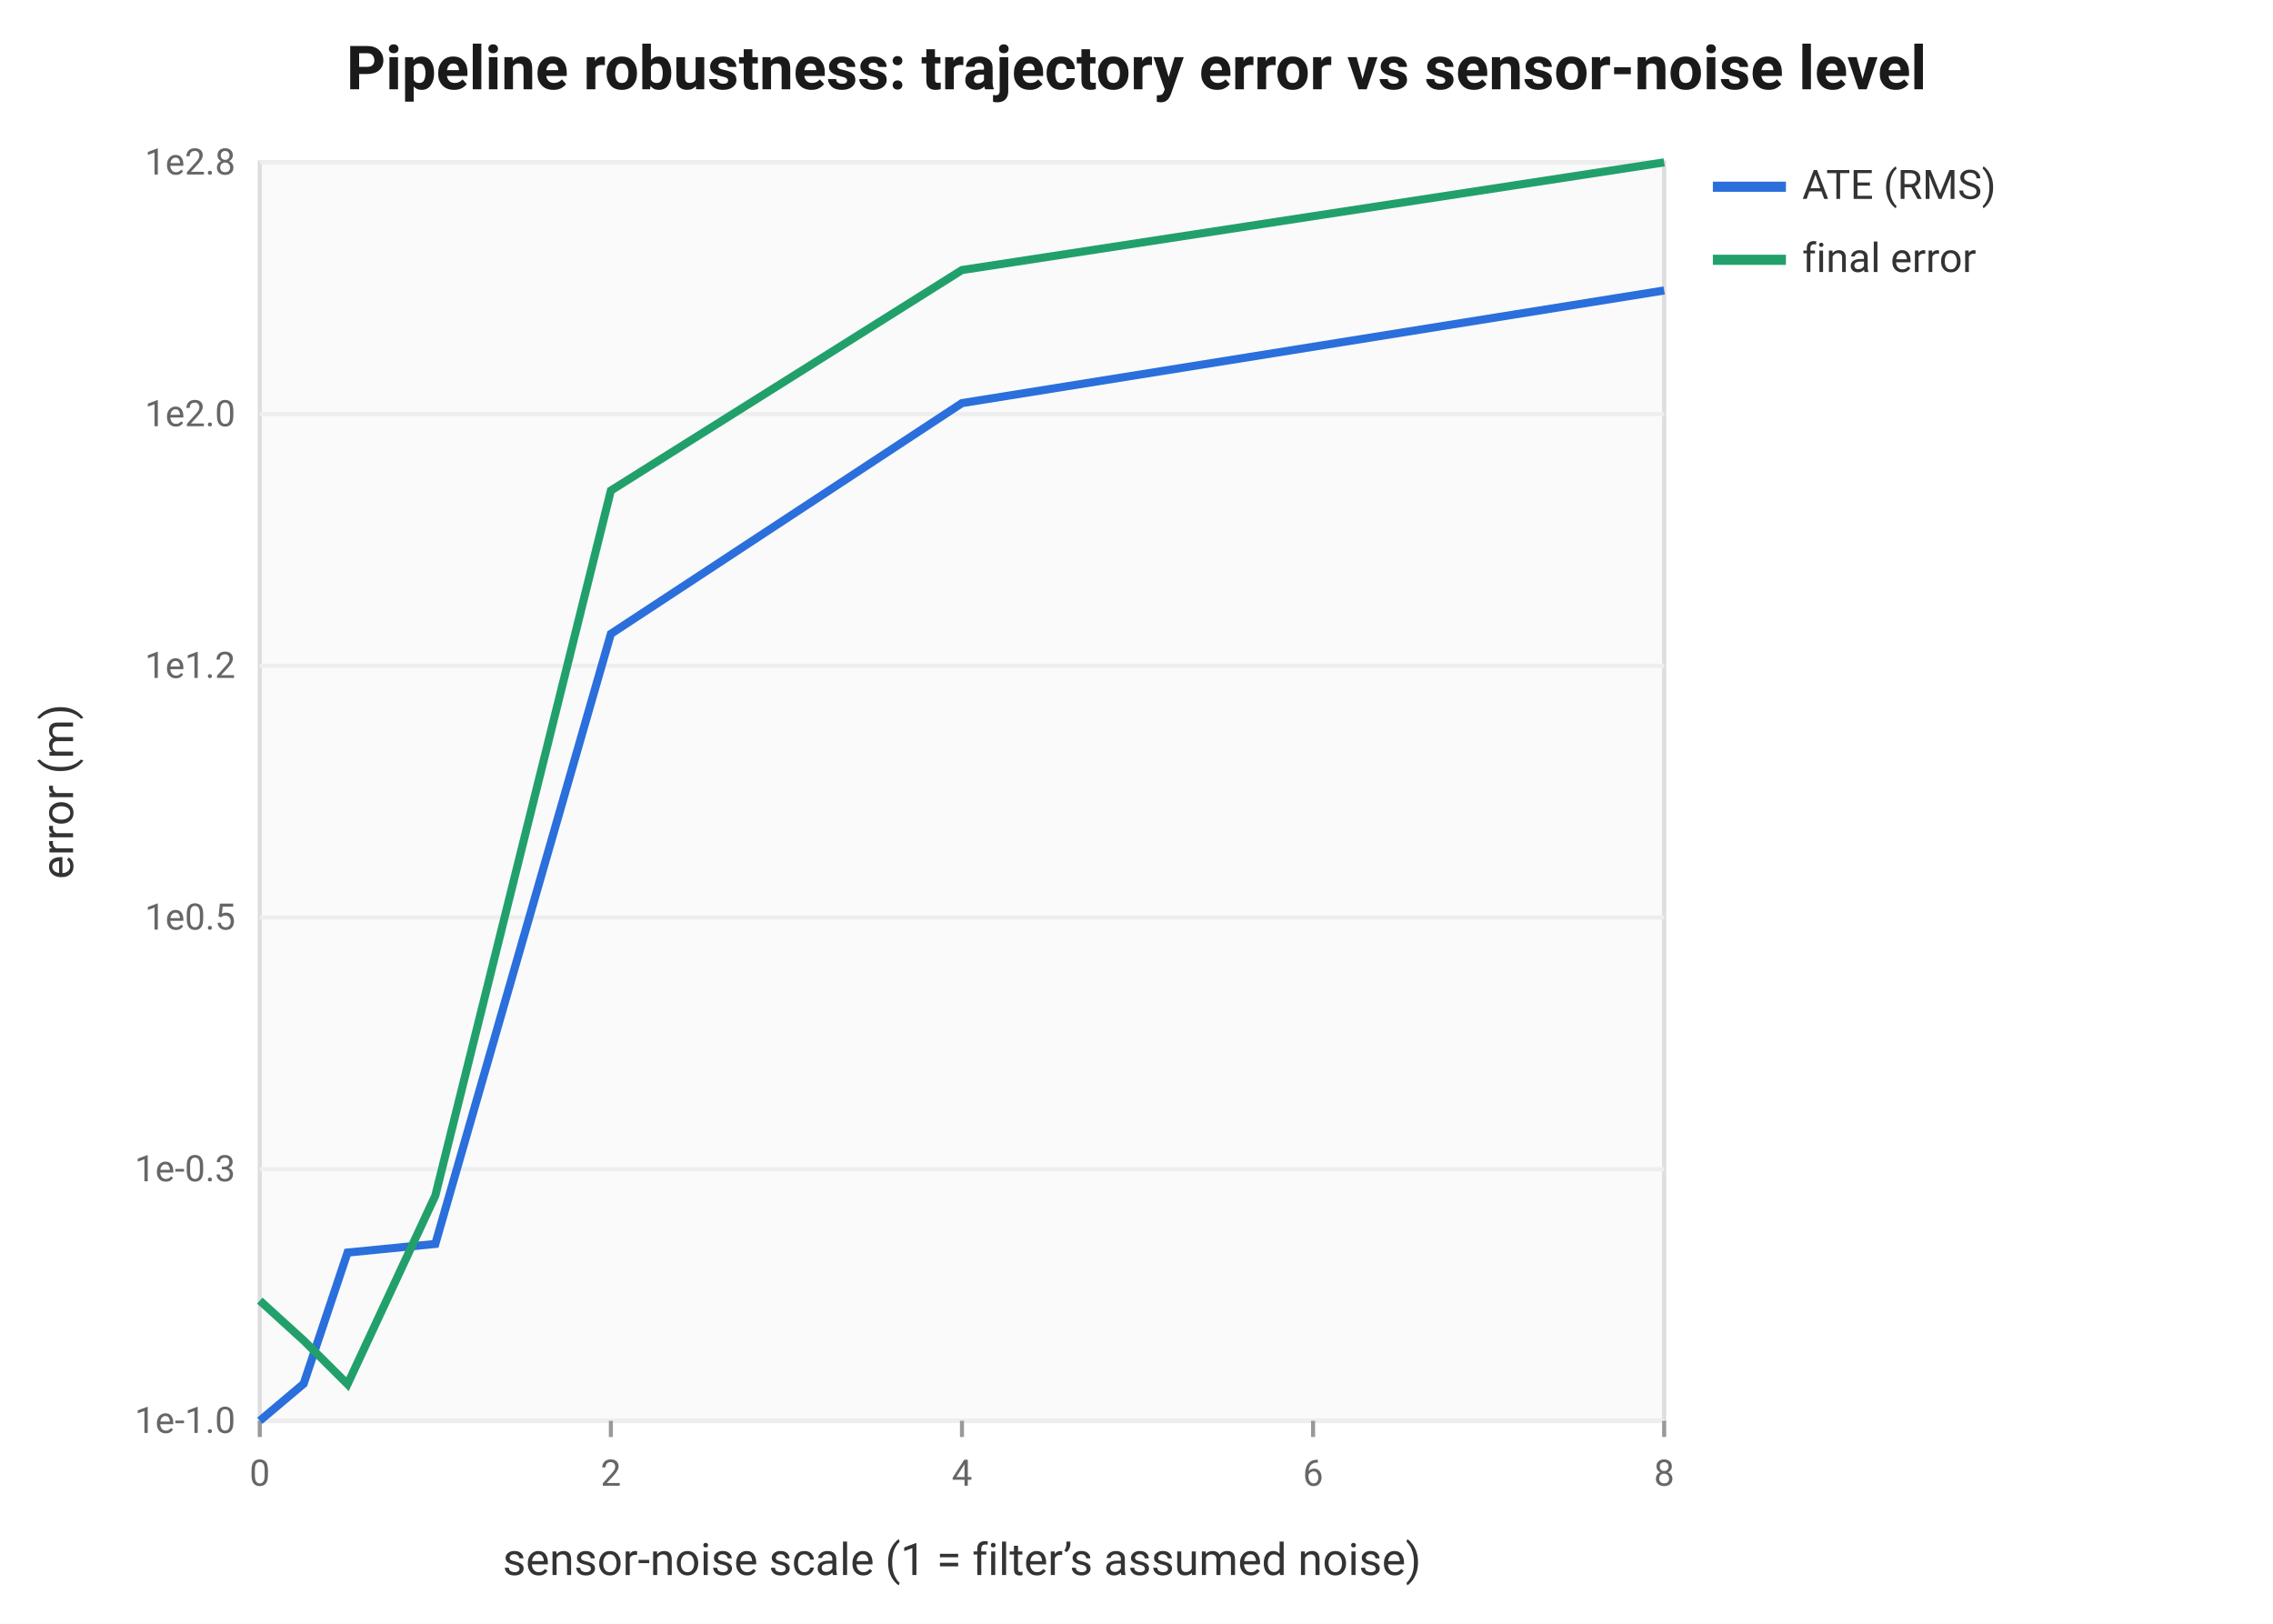
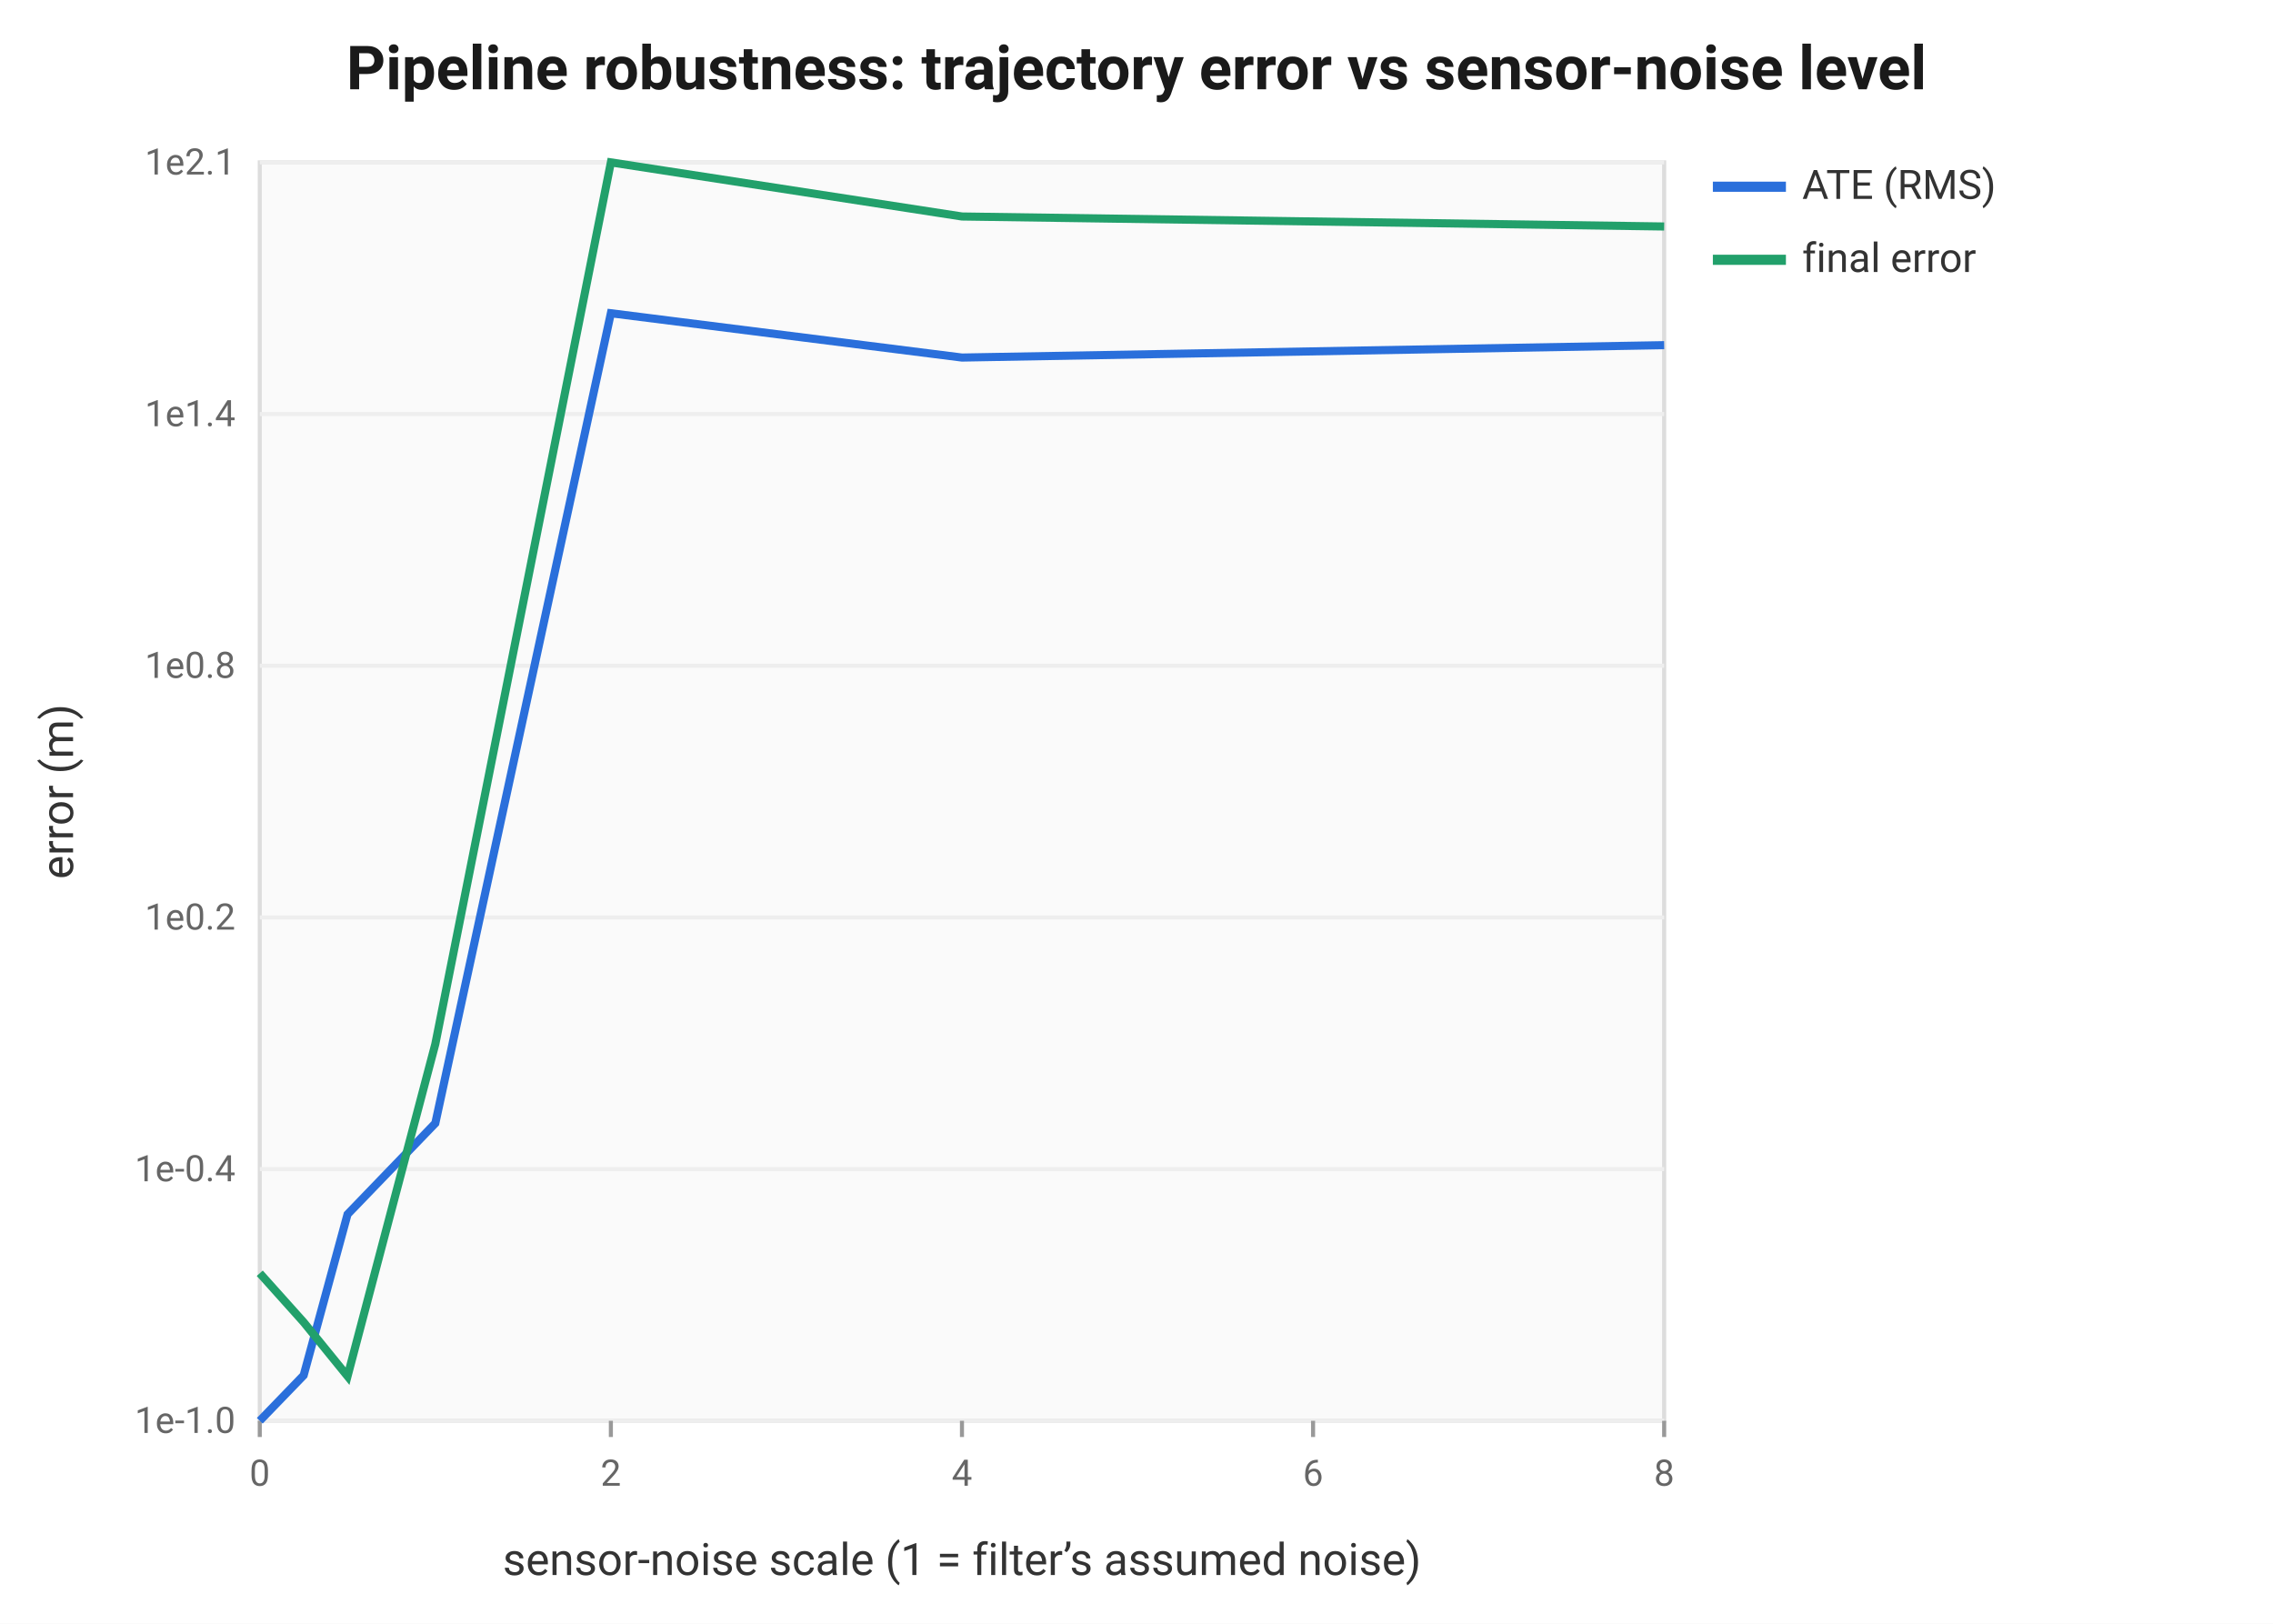
<svg xmlns="http://www.w3.org/2000/svg" width="560" height="400" viewBox="0 0 560 400" font-family="-apple-system,Segoe UI,Roboto,sans-serif">
  <rect width="560" height="400" fill="#ffffff" />
  <text x="280" y="22" text-anchor="middle" font-size="15" font-weight="600" fill="#1a1a1a">Pipeline  robustness: trajectory error vs sensor-noise level</text>
  <rect x="64" y="40" width="346" height="310" fill="#fafafa" stroke="#ddd" />
  <line x1="64" y1="350" x2="410" y2="350" stroke="#eee" stroke-width="1" />
  <text x="58" y="353" font-size="9" fill="#666" text-anchor="end">1e-1.0</text>
  <line x1="64" y1="288" x2="410" y2="288" stroke="#eee" stroke-width="1" />
-   <text x="58" y="291" font-size="9" fill="#666" text-anchor="end">1e-0.3</text>
+   <text x="58" y="291" font-size="9" fill="#666" text-anchor="end">1e-0.4</text>
  <line x1="64" y1="226" x2="410" y2="226" stroke="#eee" stroke-width="1" />
-   <text x="58" y="229" font-size="9" fill="#666" text-anchor="end">1e0.5</text>
+   <text x="58" y="229" font-size="9" fill="#666" text-anchor="end">1e0.2</text>
  <line x1="64" y1="164" x2="410" y2="164" stroke="#eee" stroke-width="1" />
-   <text x="58" y="167" font-size="9" fill="#666" text-anchor="end">1e1.2</text>
+   <text x="58" y="167" font-size="9" fill="#666" text-anchor="end">1e0.8</text>
  <line x1="64" y1="102" x2="410" y2="102" stroke="#eee" stroke-width="1" />
-   <text x="58" y="105" font-size="9" fill="#666" text-anchor="end">1e2.0</text>
+   <text x="58" y="105" font-size="9" fill="#666" text-anchor="end">1e1.4</text>
  <line x1="64" y1="40" x2="410" y2="40" stroke="#eee" stroke-width="1" />
-   <text x="58" y="43" font-size="9" fill="#666" text-anchor="end">1e2.8</text>
+   <text x="58" y="43" font-size="9" fill="#666" text-anchor="end">1e2.1</text>
  <line x1="64" y1="350" x2="64" y2="354" stroke="#999" stroke-width="1" />
  <text x="64" y="366" font-size="9" fill="#666" text-anchor="middle">0</text>
  <line x1="150.5" y1="350" x2="150.5" y2="354" stroke="#999" stroke-width="1" />
  <text x="150.5" y="366" font-size="9" fill="#666" text-anchor="middle">2</text>
  <line x1="237" y1="350" x2="237" y2="354" stroke="#999" stroke-width="1" />
  <text x="237" y="366" font-size="9" fill="#666" text-anchor="middle">4</text>
  <line x1="323.5" y1="350" x2="323.5" y2="354" stroke="#999" stroke-width="1" />
  <text x="323.5" y="366" font-size="9" fill="#666" text-anchor="middle">6</text>
  <line x1="410" y1="350" x2="410" y2="354" stroke="#999" stroke-width="1" />
  <text x="410" y="366" font-size="9" fill="#666" text-anchor="middle">8</text>
-   <line x1="64" y1="510.879" x2="410" y2="510.879" stroke="#bbb" stroke-width="1" />
-   <polyline points="64,350 74.812,340.882 85.625,308.562 107.25,306.438 150.5,156.15 237,99.303 410,71.555" fill="none" stroke="#2a6fdb" stroke-width="2" />
+   <line x1="64" y1="547.478" x2="410" y2="547.478" stroke="#bbb" stroke-width="1" />
+   <polyline points="64,350 74.812,338.807 85.625,299.136 107.25,276.704 150.5,77.162 237,88.08 410,85.027" fill="none" stroke="#2a6fdb" stroke-width="2" />
  <line x1="422" y1="46" x2="440" y2="46" stroke="#2a6fdb" stroke-width="2.5" />
  <text x="444" y="49" font-size="10" fill="#333" text-anchor="start">ATE (RMS)</text>
-   <polyline points="64,320.392 74.812,330.216 85.625,340.984 107.25,294.538 150.5,120.848 237,66.523 410,40" fill="none" stroke="#22a06b" stroke-width="2" />
+   <polyline points="64,313.656 74.812,325.715 85.625,339.019 107.25,257.194 150.5,40 237,53.331 410,55.794" fill="none" stroke="#22a06b" stroke-width="2" />
  <line x1="422" y1="64" x2="440" y2="64" stroke="#22a06b" stroke-width="2.5" />
  <text x="444" y="67" font-size="10" fill="#333" text-anchor="start">final error</text>
  <text x="237" y="388" font-size="11" fill="#333" text-anchor="middle">sensor-noise scale (1 = filter’s assumed noise)</text>
  <text x="18" y="195" font-size="11" fill="#333" text-anchor="middle" transform="rotate(-90 18 195)">error (m)</text>
</svg>
